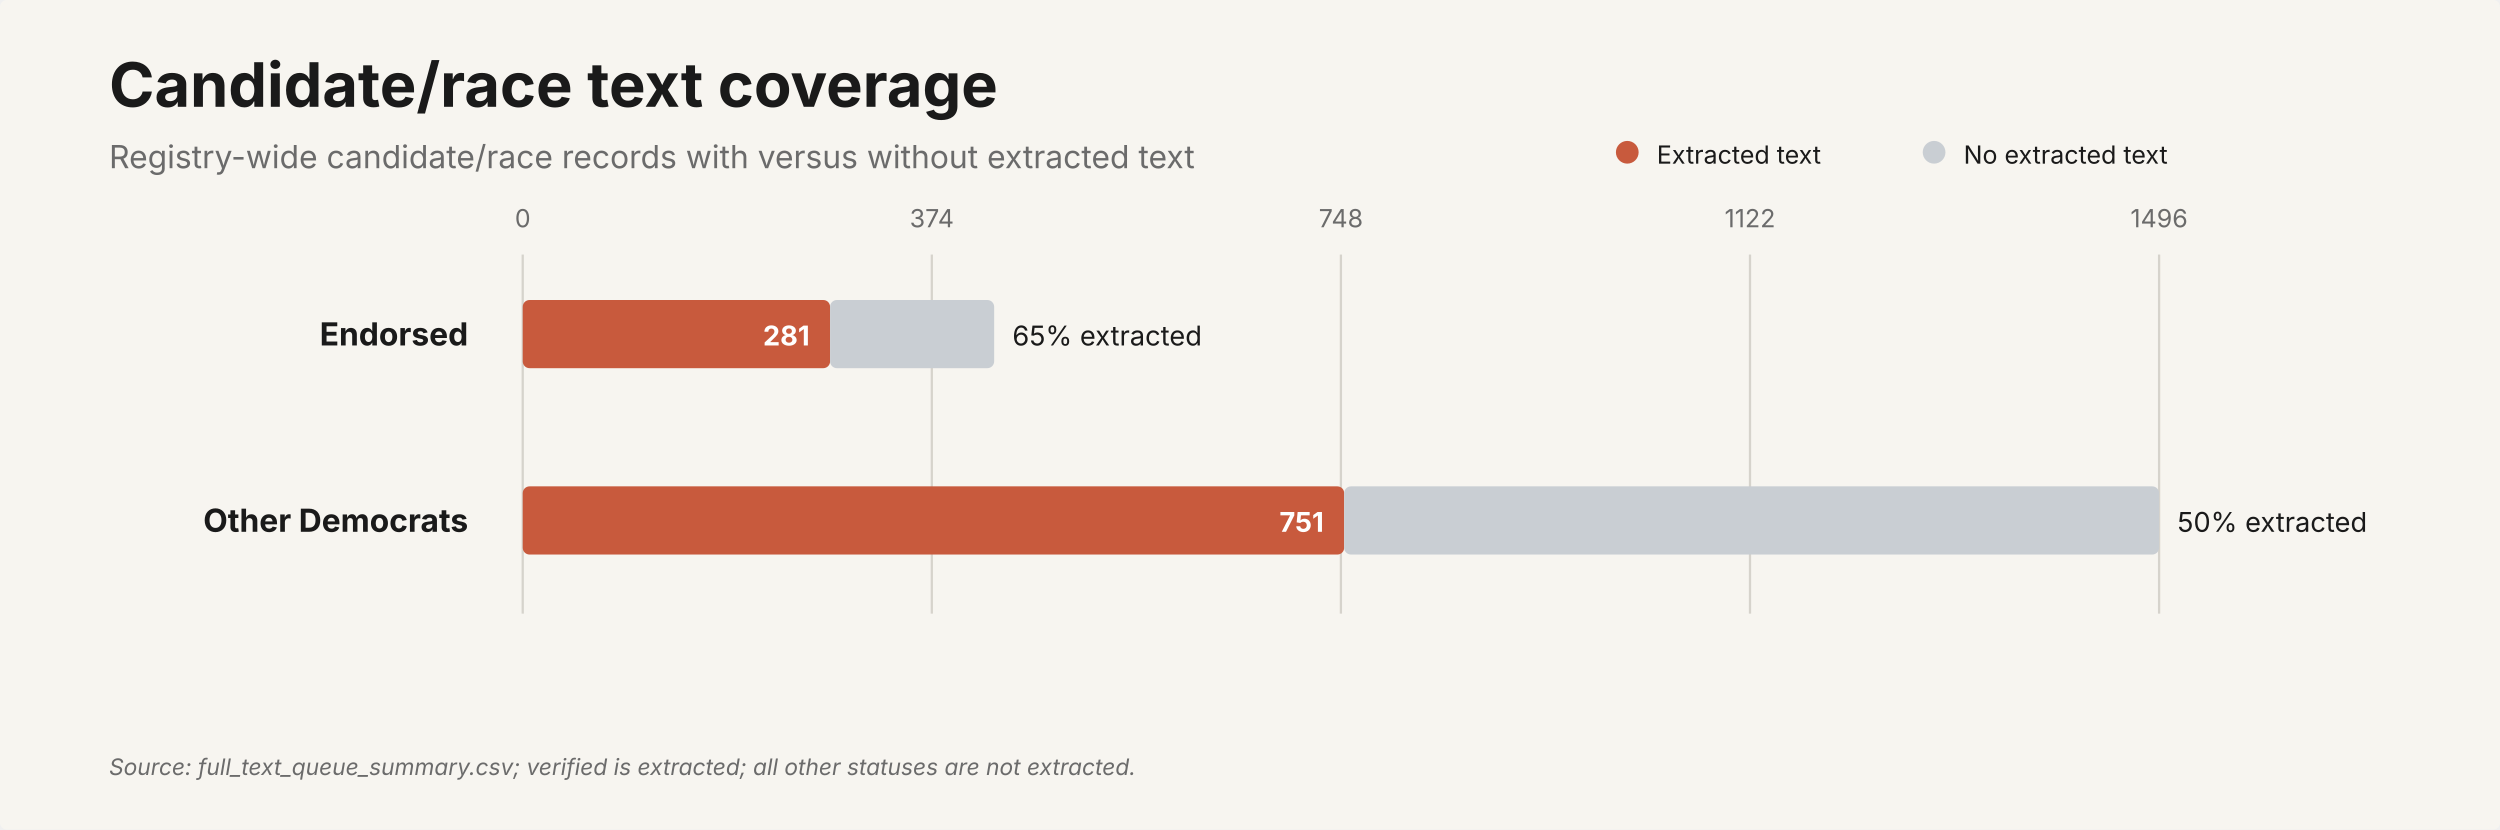
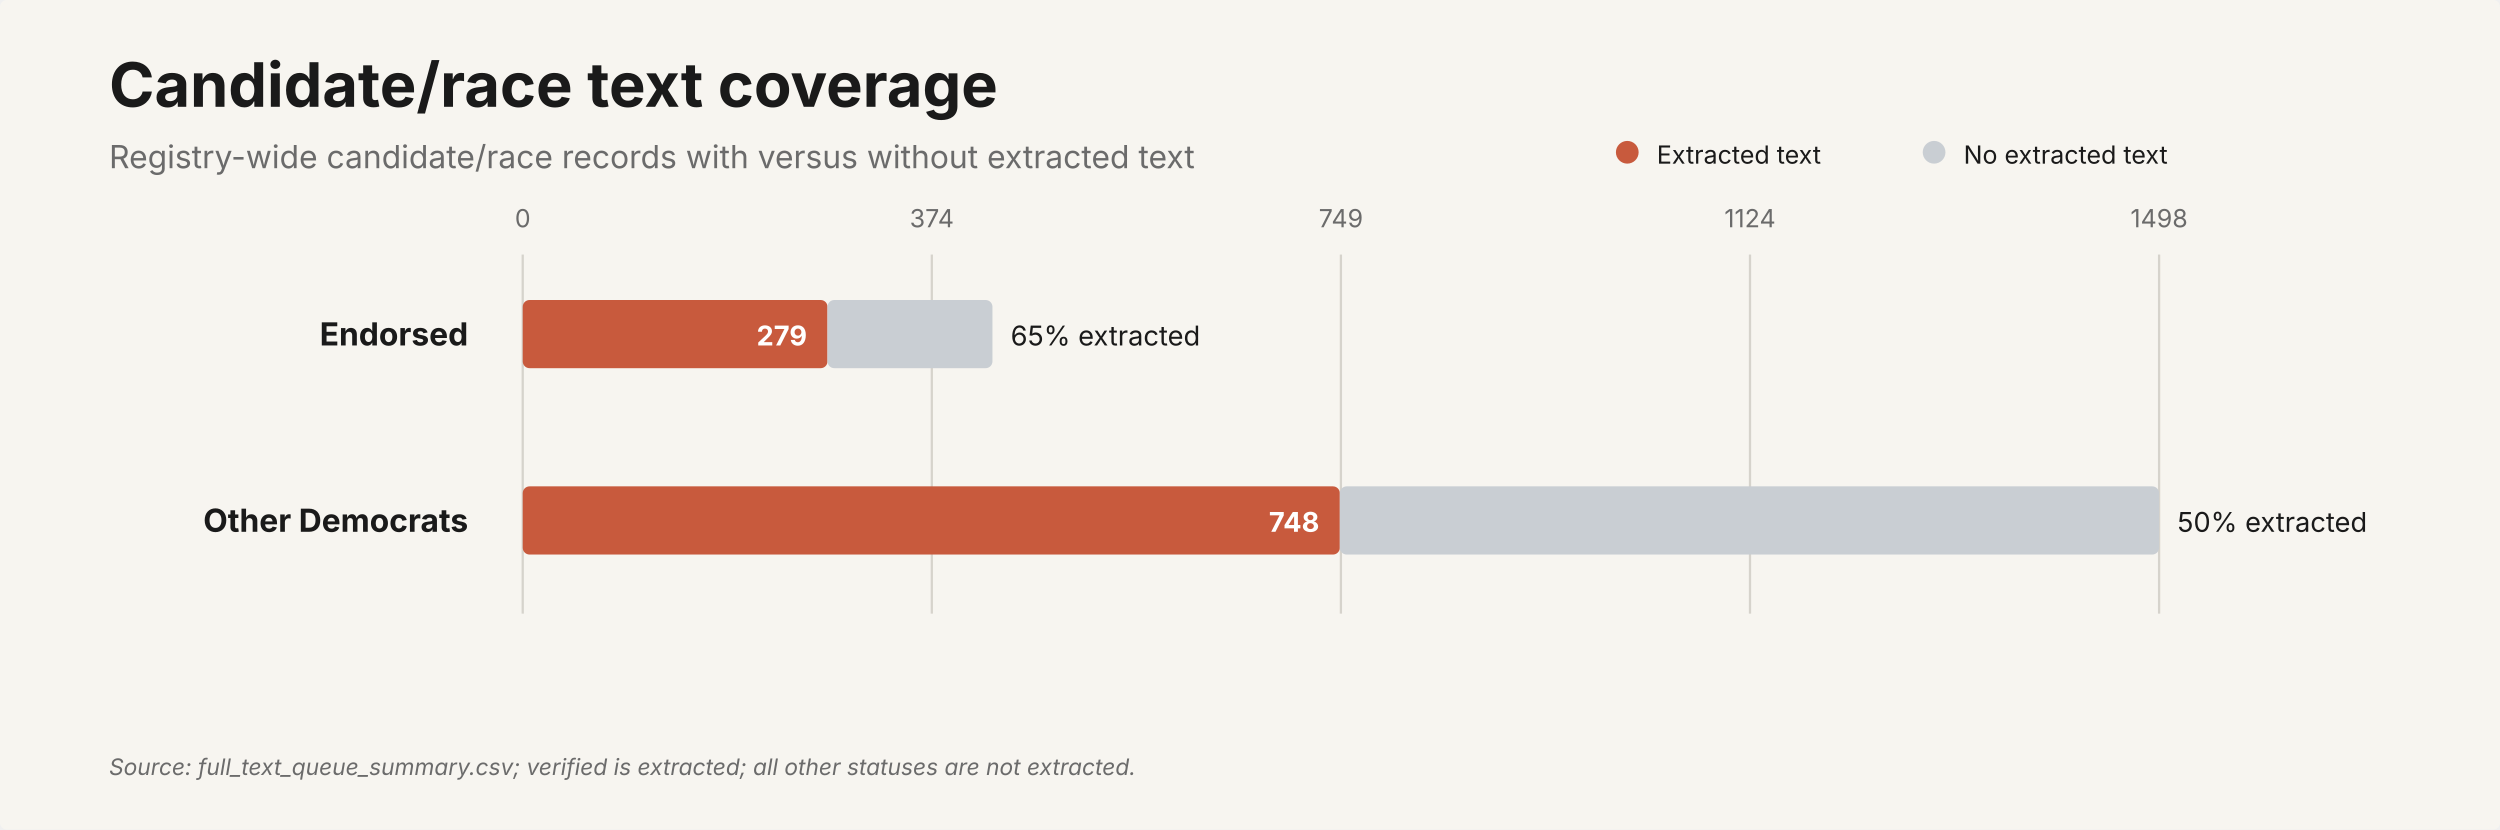
<svg xmlns="http://www.w3.org/2000/svg" width="1100" height="365" viewBox="0 0 1100 365">
  <rect x="0.00" y="0.00" width="1100.00" height="365.00" fill="#F7F5F0" rx="3" />
  <text x="48" y="47" text-anchor="start" fill="#1A1A1A" font-family="Inter, Arial, Helvetica, sans-serif" font-size="27px" font-weight="700" font-style="normal">Candidate/race text coverage</text>
  <text x="48" y="74" text-anchor="start" fill="#6B6B6B" font-family="Inter, Arial, Helvetica, sans-serif" font-size="14px" font-weight="400" font-style="normal">Registry-wide candidate/race records with versus without extracted text</text>
  <line x1="230.0" y1="112" x2="230.0" y2="270" stroke="#D6D3CC" stroke-width="1" />
  <text x="230.0" y="100" text-anchor="middle" fill="#6B6B6B" font-family="Inter, Arial, Helvetica, sans-serif" font-size="11px" font-weight="400" font-style="normal">0</text>
  <line x1="410.0" y1="112" x2="410.0" y2="270" stroke="#D6D3CC" stroke-width="1" />
  <text x="410.0" y="100" text-anchor="middle" fill="#6B6B6B" font-family="Inter, Arial, Helvetica, sans-serif" font-size="11px" font-weight="400" font-style="normal">374</text>
  <line x1="590.0" y1="112" x2="590.0" y2="270" stroke="#D6D3CC" stroke-width="1" />
-   <text x="590.0" y="100" text-anchor="middle" fill="#6B6B6B" font-family="Inter, Arial, Helvetica, sans-serif" font-size="11px" font-weight="400" font-style="normal">748</text>
+   <text x="590.0" y="100" text-anchor="middle" fill="#6B6B6B" font-family="Inter, Arial, Helvetica, sans-serif" font-size="11px" font-weight="400" font-style="normal">749</text>
  <line x1="770.0" y1="112" x2="770.0" y2="270" stroke="#D6D3CC" stroke-width="1" />
-   <text x="770.0" y="100" text-anchor="middle" fill="#6B6B6B" font-family="Inter, Arial, Helvetica, sans-serif" font-size="11px" font-weight="400" font-style="normal">1122</text>
+   <text x="770.0" y="100" text-anchor="middle" fill="#6B6B6B" font-family="Inter, Arial, Helvetica, sans-serif" font-size="11px" font-weight="400" font-style="normal">1124</text>
  <line x1="950.0" y1="112" x2="950.0" y2="270" stroke="#D6D3CC" stroke-width="1" />
-   <text x="950.0" y="100" text-anchor="middle" fill="#6B6B6B" font-family="Inter, Arial, Helvetica, sans-serif" font-size="11px" font-weight="400" font-style="normal">1496</text>
+   <text x="950.0" y="100" text-anchor="middle" fill="#6B6B6B" font-family="Inter, Arial, Helvetica, sans-serif" font-size="11px" font-weight="400" font-style="normal">1498</text>
  <text x="206" y="152" text-anchor="end" fill="#1A1A1A" font-family="Inter, Arial, Helvetica, sans-serif" font-size="14px" font-weight="700" font-style="normal">Endorsed</text>
-   <rect x="230.00" y="132.00" width="135.24" height="30.00" fill="#C85A3D" rx="3" />
-   <rect x="365.24" y="132.00" width="72.19" height="30.00" fill="#C9CED3" rx="3" />
-   <text x="356.241" y="152" text-anchor="end" fill="#FFFFFF" font-family="Inter, Arial, Helvetica, sans-serif" font-size="12px" font-weight="700" font-style="normal">281</text>
-   <text x="445.433" y="152" text-anchor="start" fill="#1A1A1A" font-family="Inter, Arial, Helvetica, sans-serif" font-size="12px" font-weight="400" font-style="normal">65% extracted</text>
+   <rect x="230.00" y="132.00" width="134.10" height="30.00" fill="#C85A3D" rx="3" />
+   <rect x="364.10" y="132.00" width="72.58" height="30.00" fill="#C9CED3" rx="3" />
+   <text x="355.099" y="152" text-anchor="end" fill="#FFFFFF" font-family="Inter, Arial, Helvetica, sans-serif" font-size="12px" font-weight="700" font-style="normal">279</text>
+   <text x="444.676" y="152" text-anchor="start" fill="#1A1A1A" font-family="Inter, Arial, Helvetica, sans-serif" font-size="12px" font-weight="400" font-style="normal">65% extracted</text>
  <text x="206" y="234" text-anchor="end" fill="#1A1A1A" font-family="Inter, Arial, Helvetica, sans-serif" font-size="14px" font-weight="700" font-style="normal">Other Democrats</text>
-   <rect x="230.00" y="214.00" width="361.44" height="30.00" fill="#C85A3D" rx="3" />
-   <rect x="591.44" y="214.00" width="358.56" height="30.00" fill="#C9CED3" rx="3" />
-   <text x="582.444" y="234" text-anchor="end" fill="#FFFFFF" font-family="Inter, Arial, Helvetica, sans-serif" font-size="12px" font-weight="700" font-style="normal">751</text>
+   <rect x="230.00" y="214.00" width="359.52" height="30.00" fill="#C85A3D" rx="3" />
+   <rect x="589.52" y="214.00" width="360.48" height="30.00" fill="#C9CED3" rx="3" />
+   <text x="580.519" y="234" text-anchor="end" fill="#FFFFFF" font-family="Inter, Arial, Helvetica, sans-serif" font-size="12px" font-weight="700" font-style="normal">748</text>
  <text x="958.0" y="234" text-anchor="start" fill="#1A1A1A" font-family="Inter, Arial, Helvetica, sans-serif" font-size="12px" font-weight="400" font-style="normal">50% extracted</text>
  <circle cx="716.00" cy="67.00" r="6.00" fill="#C85A3D" stroke="#F7F5F0" stroke-width="2" />
  <text x="729" y="72" text-anchor="start" fill="#1A1A1A" font-family="Inter, Arial, Helvetica, sans-serif" font-size="11px" font-weight="400" font-style="normal">Extracted text</text>
  <circle cx="851.00" cy="67.00" r="6.00" fill="#C9CED3" stroke="#F7F5F0" stroke-width="2" />
  <text x="864" y="72" text-anchor="start" fill="#1A1A1A" font-family="Inter, Arial, Helvetica, sans-serif" font-size="11px" font-weight="400" font-style="normal">No extracted text</text>
  <text x="48" y="341" text-anchor="start" fill="#6B6B6B" font-family="Inter, Arial, Helvetica, sans-serif" font-size="10px" font-weight="400" font-style="italic">Source: full_text_queue_summary.csv; verified is extracted; all other statuses are not extracted.</text>
</svg>
